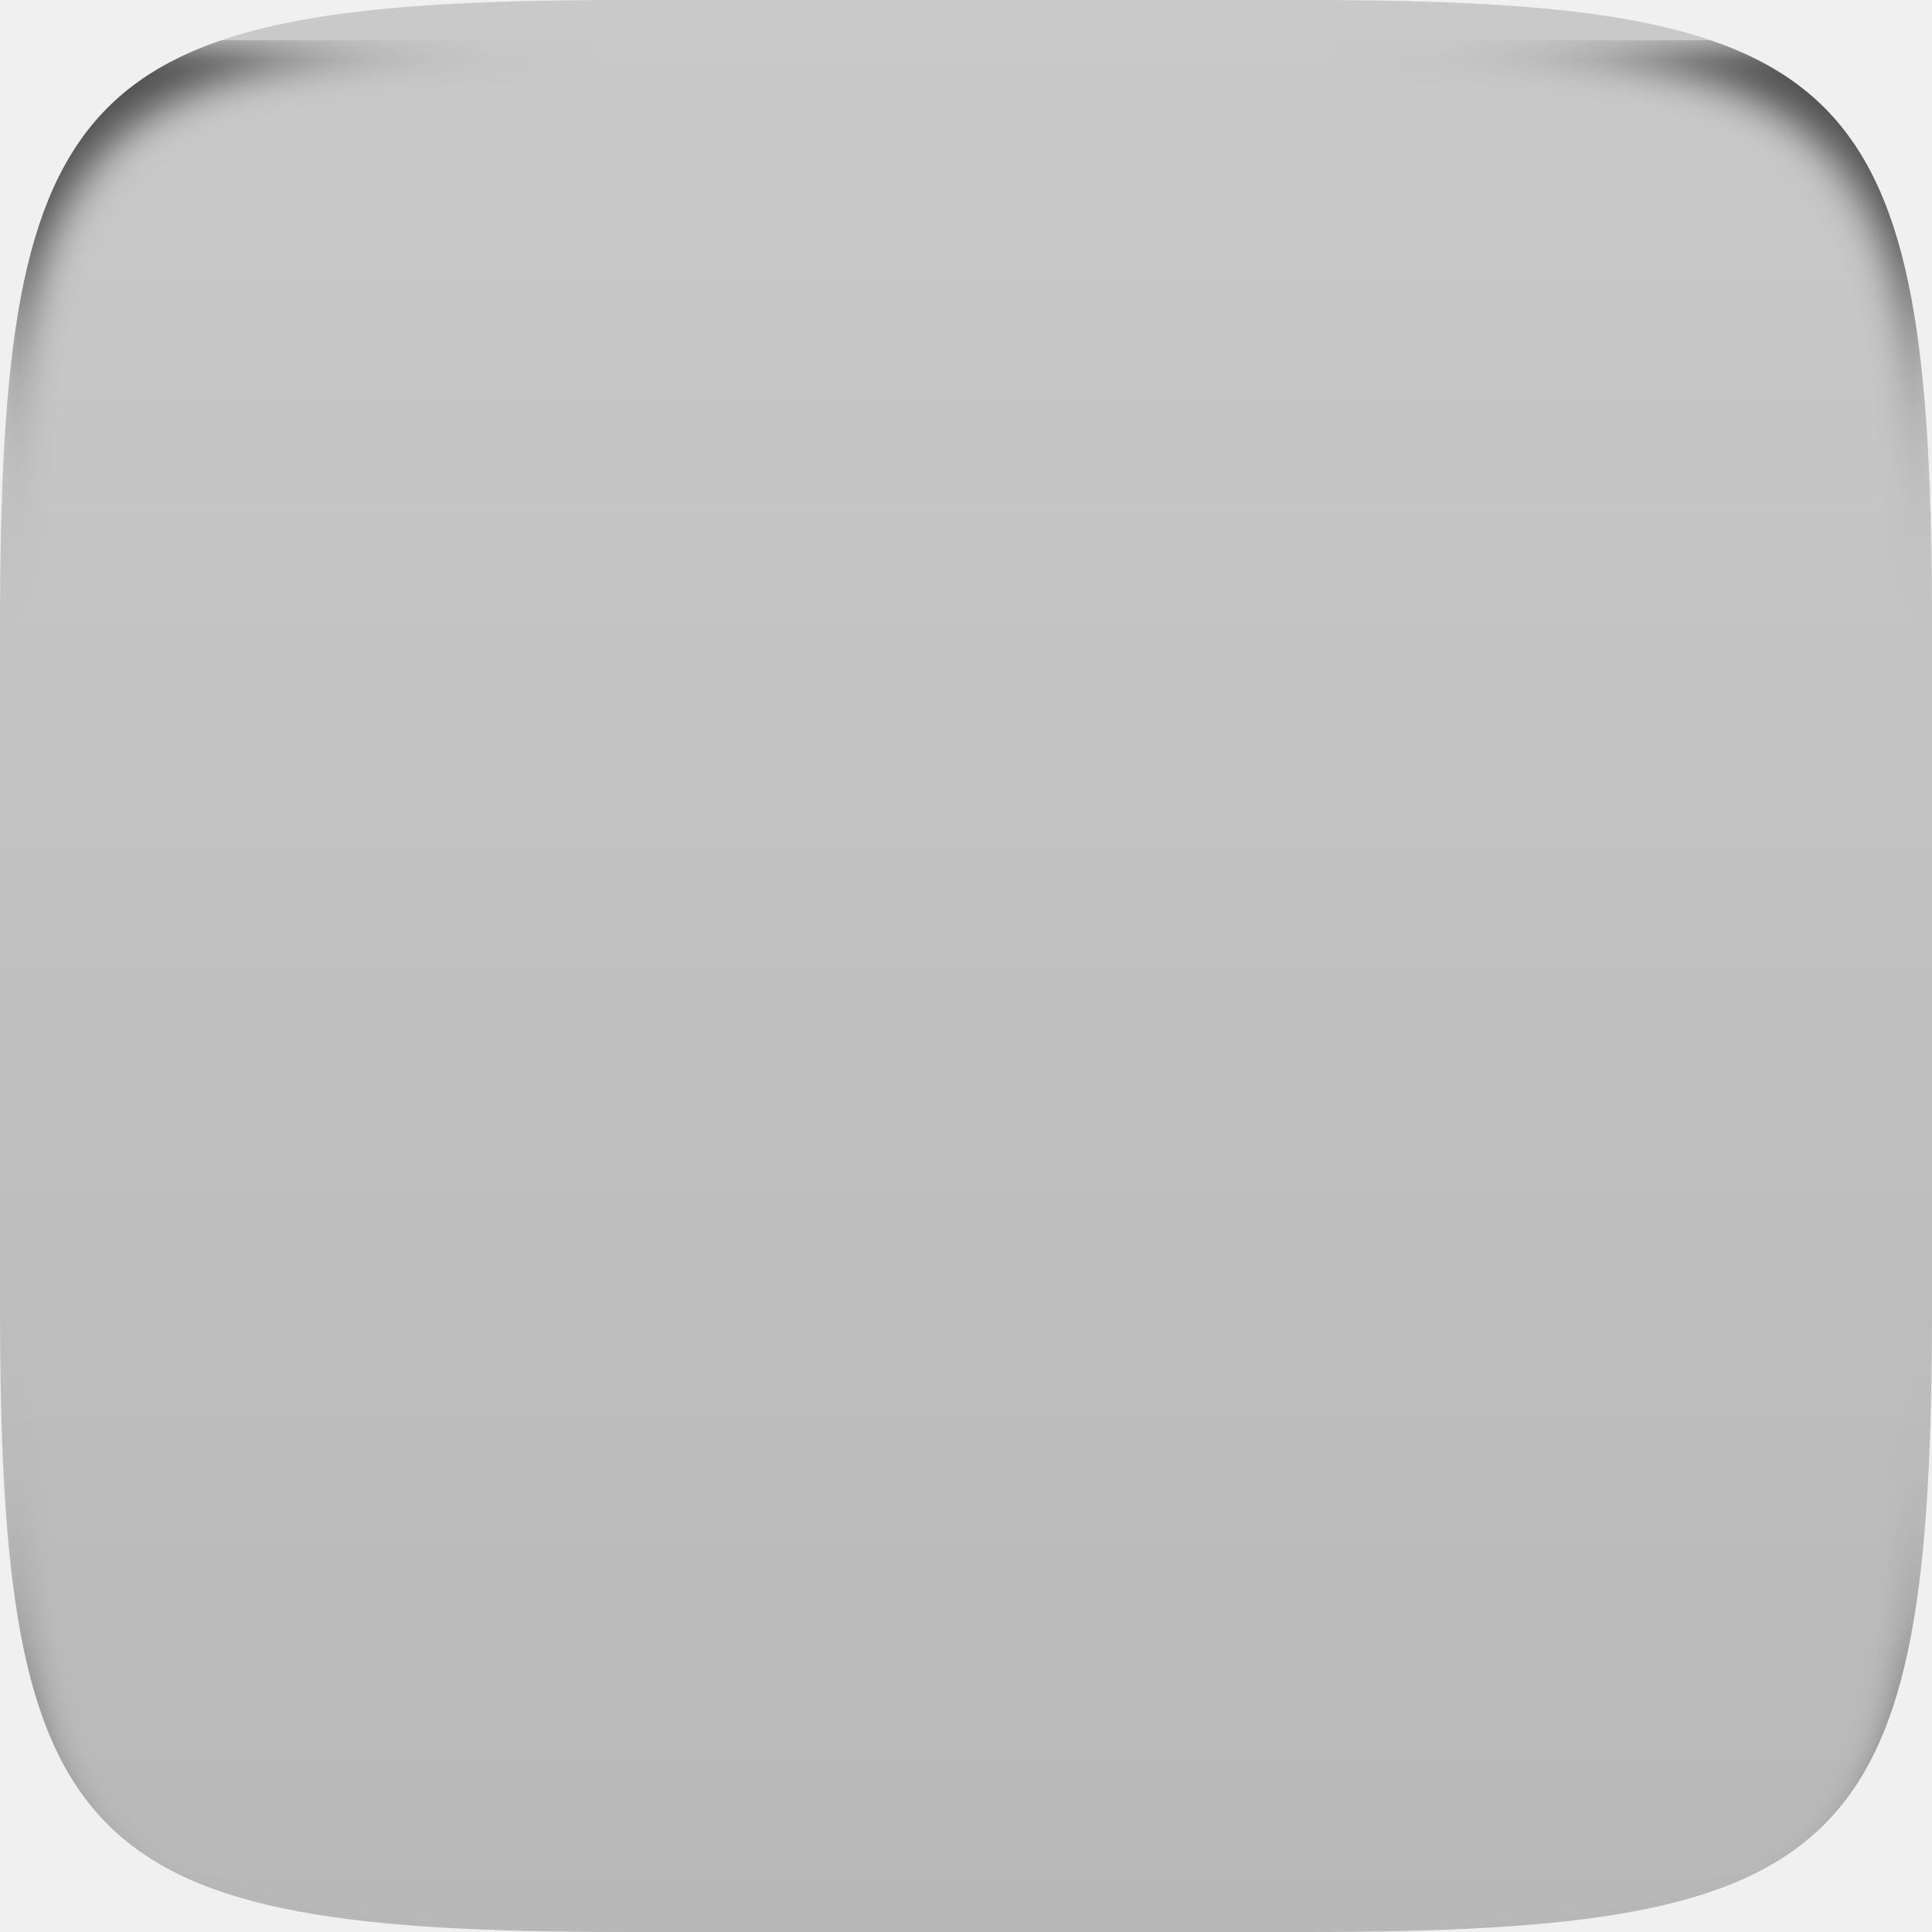
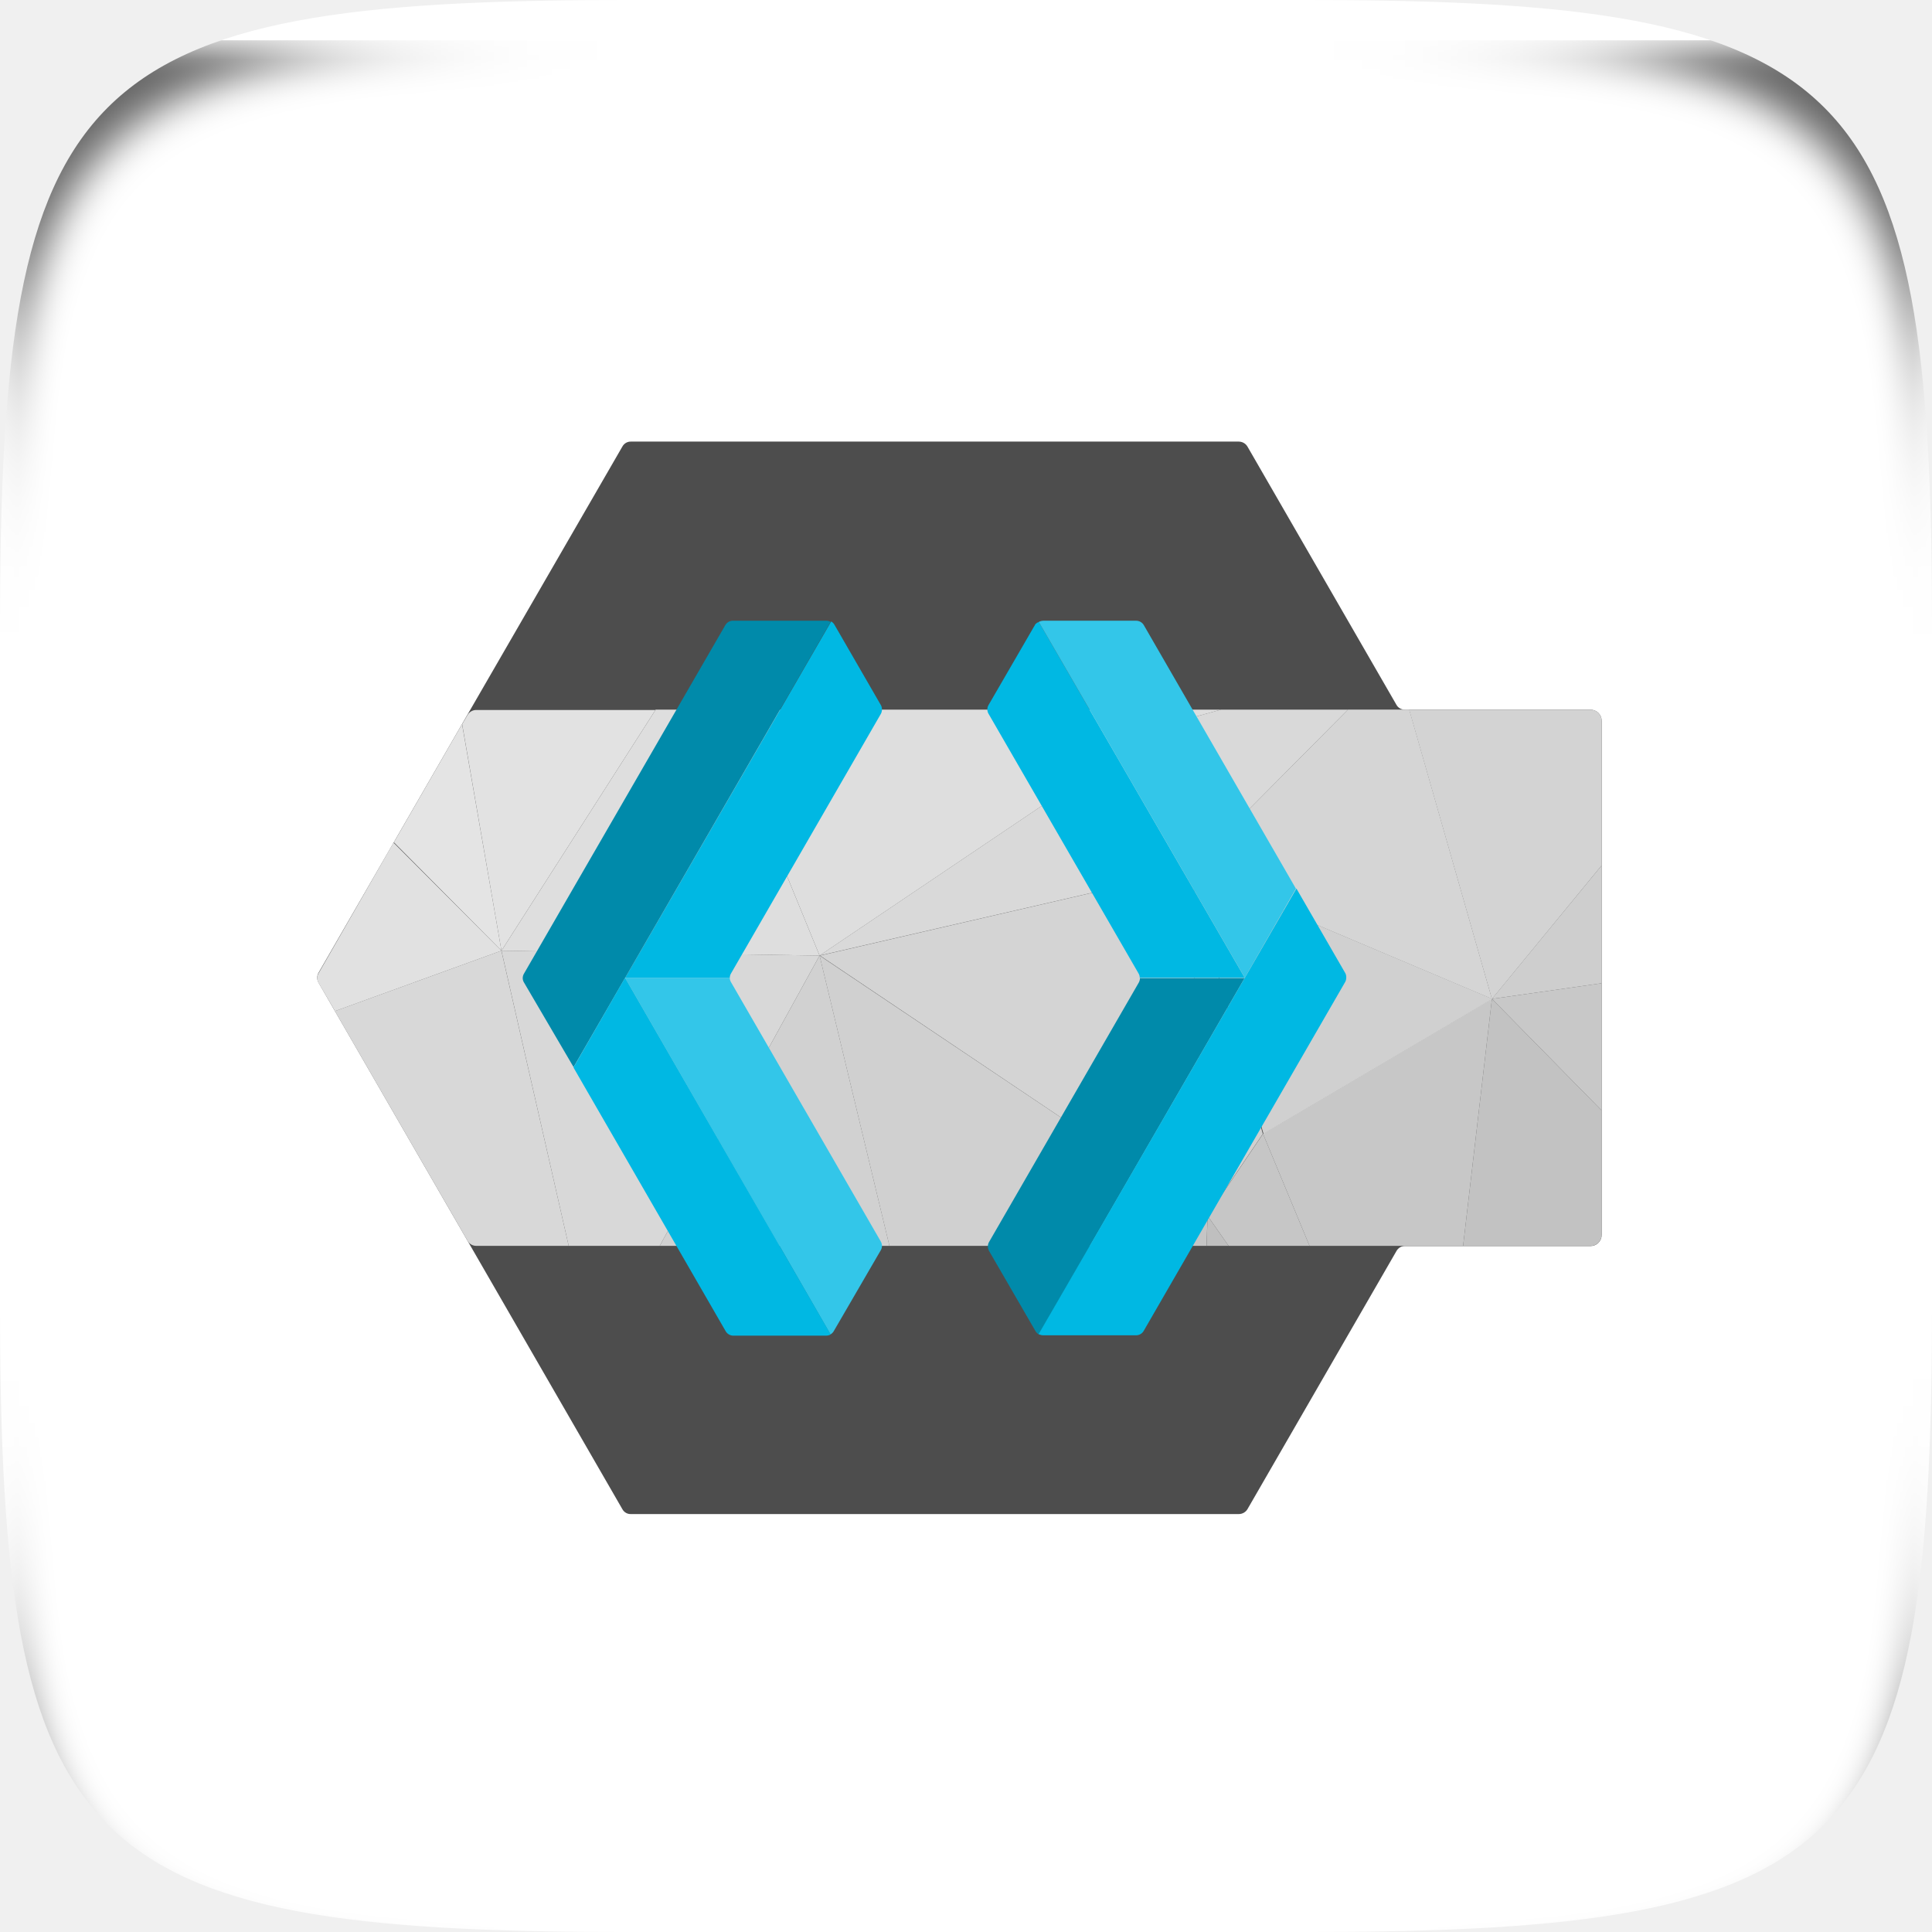
- <svg xmlns="http://www.w3.org/2000/svg" xmlns:xlink="http://www.w3.org/1999/xlink" width="96" height="96" id="svg6517" version="1.1">
+ <svg xmlns="http://www.w3.org/2000/svg" width="96" height="96" id="svg6517" version="1.1">
  <defs id="defs6519">
-     <linearGradient xlink:href="#Background" id="linearGradient6461" gradientUnits="userSpaceOnUse" x1="0" y1="970.295" x2="144" y2="970.295" gradientTransform="matrix(0,-0.6666667,0.6660448,0,-866.2599,731.2908)" />
    <linearGradient id="Background">
      <stop id="stop4178" offset="0" style="stop-color:#b8b8b8;stop-opacity:1" />
      <stop id="stop4180" offset="1" style="stop-color:#c9c9c9;stop-opacity:1" />
    </linearGradient>
    <filter style="color-interpolation-filters:sRGB;" id="filter1121">
      <feFlood flood-opacity="0.6" flood-color="rgb(0,0,0)" result="flood" id="feFlood1123" />
      <feComposite in="flood" in2="SourceGraphic" operator="out" result="composite1" id="feComposite1125" />
      <feGaussianBlur in="composite1" stdDeviation="1" result="blur" id="feGaussianBlur1127" />
      <feOffset dx="0" dy="2" result="offset" id="feOffset1129" />
      <feComposite in="offset" in2="SourceGraphic" operator="atop" result="composite2" id="feComposite1131" />
    </filter>
    <filter style="color-interpolation-filters:sRGB;" id="filter950">
      <feFlood flood-opacity="0.25" flood-color="rgb(0,0,0)" result="flood" id="feFlood952" />
      <feComposite in="flood" in2="SourceGraphic" operator="in" result="composite1" id="feComposite954" />
      <feGaussianBlur in="composite1" stdDeviation="1" result="blur" id="feGaussianBlur956" />
      <feOffset dx="0" dy="1" result="offset" id="feOffset958" />
      <feComposite in="SourceGraphic" in2="offset" operator="over" result="composite2" id="feComposite960" />
    </filter>
    <clipPath clipPathUnits="userSpaceOnUse" id="clipPath873">
      <g transform="matrix(0,-0.6666667,0.6660448,0,-258.2599,677)" id="g875" style="fill:#ff00ff;fill-opacity:1;stroke:none;display:inline">
        <path style="fill:#ff00ff;fill-opacity:1;stroke:none;display:inline" d="m 46.703,898.228 50.595,0 C 138.162,898.228 144,904.065 144,944.926 l 0,50.738 c 0,40.861 -5.838,46.698 -46.703,46.698 l -50.595,0 C 5.838,1042.362 0,1036.525 0,995.664 L 0,944.926 C 0,904.065 5.838,898.228 46.703,898.228 Z" id="path877" />
      </g>
    </clipPath>
    <filter id="filter891">
      <feGaussianBlur stdDeviation="0.72" id="feGaussianBlur893" />
    </filter>
+     <linearGradient x1="17.66" y1="300.84" gradientTransform="matrix(1.275007,0,0,1.275007,-99.32586,-460.1563)" x2="584.47" gradientUnits="userSpaceOnUse" y2="300.84" id="linearGradient7379">
+       <stop id="stop5148" offset="0" stop-color="#e6e6e6" />
+       <stop id="stop5150" offset="1" stop-color="#595959" />
+     </linearGradient>
  </defs>
  <g id="layer1" transform="translate(268,-635.2908)" style="display:inline">
-     <path style="fill:url(#linearGradient6461);fill-opacity:1;stroke:none;display:inline;filter:url(#filter1121)" d="m -268,700.156 0,-33.73 c 0,-27.243 3.888,-31.135 31.103,-31.135 l 33.794,0 c 27.215,0 31.103,3.892 31.103,31.135 l 0,33.73 c 0,27.243 -3.888,31.135 -31.103,31.135 l -33.794,0 C -264.112,731.291 -268,727.399 -268,700.156 Z" id="path6455" />
+     <path style="display:inline;fill:#ffffff;fill-opacity:1;stroke:none;filter:url(#filter1121)" d="m -268,700.156 0,-33.73 c 0,-27.243 3.888,-31.135 31.103,-31.135 l 33.794,0 c 27.215,0 31.103,3.892 31.103,31.135 l 0,33.73 c 0,27.243 -3.888,31.135 -31.103,31.135 l -33.794,0 c -27.215,0 -31.103,-3.892 -31.103,-31.135 z" id="path6455" />
  </g>
-   <g id="layer3" style="display:inline" />
+   <g id="layer3" style="display:inline">
+     <g id="g5591" transform="matrix(0.3649387,0,0,0.3649387,87.2753,76.92347)">
+       <path d="m -47.861,-114.164 c -0.479,0.015 -0.928,-0.244 -1.158,-0.664 l -20.288,-35.166 c -0.25,-0.415 -0.699,-0.664 -1.188,-0.664 l -82.744,0 c -0.484,-0.015 -0.932,0.244 -1.163,0.664 l -21.083,36.488 -20.298,35.175 c -0.235,0.415 -0.235,0.923 0,1.338 l 20.298,35.163 21.079,36.538 c 0.23,0.42 0.679,0.679 1.157,0.659 l 82.759,0 c 0.489,0.005 0.938,-0.249 1.188,-0.659 l 20.298,-35.166 c 0.234,-0.425 0.679,-0.679 1.161,-0.664 l 25.26,0 c 0.4,0 0.785,-0.161 1.069,-0.445 0.288,-0.283 0.444,-0.669 0.444,-1.074 l 0,-69.995 c 0,-0.405 -0.156,-0.791 -0.444,-1.075 -0.284,-0.283 -0.669,-0.444 -1.069,-0.444 l -25.274,0 0,-0.01 z" id="path18" style="fill:#4d4d4d" />
+       <path d="m -170.873,-81.339 -22.666,8.228 -2.231,-3.829 c -0.254,-0.41 -0.254,-0.928 0,-1.338 l 10.2,-17.774 14.698,14.713 z" id="path40" style="fill:#e1e1e1" />
+       <path d="m -36.011,-74.777 14.941,-2.129 0,17.329 -14.941,-15.2 z" id="path238" style="fill:#c8c8c8" />
+       <path d="m -36.011,-74.777 14.941,15.2 0,16.929 c 0,0.83 -0.664,1.499 -1.489,1.504 l -17.378,0 3.925,-33.633 z" id="path242" style="fill:#c2c2c2" />
+       <path d="m -36.011,-74.777 -3.925,33.623 -20.914,0 -6.333,-15.249 31.171,-18.374 z" id="path246" style="fill:#c7c7c7" />
+       <path d="m -36.011,-74.777 14.941,-18.179 0,16.05 -14.941,2.129 z" id="path248" style="fill:#cecece" />
+       <path d="m -21.073,-112.652 0,19.703 -14.941,18.193 -11.269,-39.399 24.698,0 c 0.83,0 1.509,0.674 1.513,1.504 z" id="path252" style="fill:#d3d3d3" />
+       <path d="m -60.848,-41.152 -11.025,0 -2.856,-4.091 7.549,-11.158 6.333,15.249 z" id="path256" style="fill:#c6c6c6" />
+       <path d="m -36.011,-74.777 -41.348,-17.481 21.754,-21.914 8.335,0 11.259,39.395 z" id="path258" style="fill:#d5d5d5" />
+       <path d="m -77.311,-92.252 10.2,35.855 31.178,-18.374 -41.378,-17.481 z" id="path260" style="fill:#d0d0d0" />
+       <path d="m -71.873,-41.152 -2.984,0 0.128,-4.091 2.856,4.091 z" id="path262" style="fill:#bfbfbf" />
+       <path d="m -55.611,-114.164 -21.754,21.914 -3.925,-19.594 8.389,-2.32 17.29,0 z" id="path264" style="fill:#d9d9d9" />
+       <path d="m -77.311,-92.252 -50.195,11.578 52.749,35.435 -2.554,-47.013 z" id="path266" style="fill:#d4d4d4" />
+       <path d="m -77.311,-92.252 2.554,47.013 7.549,-11.158 -10.103,-35.855 z" id="path268" style="fill:#d0d0d0" />
+       <path d="m -81.286,-111.852 -46.27,31.171 50.244,-11.578 -3.974,-19.594 z" id="path270" style="fill:#d9d9d9" />
+       <path d="m -127.557,-80.677 -21.768,39.526 -12.393,0 -9.155,-40.19 43.315,0.664 z" id="path272" style="fill:#d8d8d8" />
+       <path d="m -149.873,-114.164 -21,32.828 -5.353,-30.855 0.753,-1.274 c 0.249,-0.401 0.689,-0.645 1.157,-0.65 l 24.443,0 0,-0.049 z" id="path274" style="fill:#e2e2e2" />
+       <path d="m -161.718,-41.152 -12.584,0 c -0.487,0.005 -0.941,-0.254 -1.186,-0.679 l -18.066,-31.284 22.671,-8.228 9.165,40.19 z" id="path276" style="fill:#d8d8d8" />
+       <path d="m -170.873,-81.339 -14.649,-14.761 9.283,-16.094 5.366,30.855 z" id="path278" style="fill:#e4e4e4" />
+       <path d="m -104.632,-114.164 -36.646,0 13.721,33.491 46.27,-31.171 -13.951,-2.32 -9.394,0 z" id="path280" style="fill:#dedede" />
+       <path d="m -147.001,-114.164 -2.871,0 -21,32.828 43.315,0.664 -13.721,-33.491 -5.723,0 z" id="path282" style="fill:#dedede" />
+       <path d="m -84.811,-41.152 9.946,0 0.128,-4.091 -10.074,4.091 z" id="path284" style="fill:#c5c5c5" />
+       <path d="m -74.736,-45.239 -52.823,-35.435 9.511,39.526 33.238,0 10.074,-4.091 z" id="path286" style="fill:#d0d0d0" />
+       <path d="m -149.325,-41.152 31.279,0 -9.511,-39.526 -21.768,39.526 z" id="path288" style="fill:#d1d1d1" />
+       <path d="m -81.148,-114.164 -0.136,2.32 8.389,-2.32 -8.253,0 z" id="path300" style="fill:#dddddd" />
+       <path d="m -95.239,-114.164 13.951,2.32 -1.29,-2.32 -12.661,0 z" id="path302" style="fill:#e3e3e3" />
+       <path d="m -82.573,-114.164 1.29,2.32 0.136,-2.32 -1.426,0 z" id="path304" style="fill:#e2e2e2" />
+       <path d="m -119.247,-113.527 -20.4,35.338 c -0.087,0.166 -0.136,0.353 -0.136,0.538 l -14.244,0 28.048,-48.515 c 0.175,0.098 0.321,0.239 0.425,0.41 l 6.371,11.03 c 0.181,0.385 0.156,0.835 -0.064,1.196 z" id="path306" style="fill:#00b8e3" />
+       <path d="m -119.271,-40.477 -6.378,10.976 c -0.107,0.171 -0.259,0.313 -0.429,0.411 l -27.965,-48.563 14.259,0 c -0.005,0.19 0.044,0.381 0.136,0.548 l 20.4,35.316 c 0.255,0.406 0.245,0.924 -0.024,1.314 z" id="path308" style="fill:#33c6e9" />
+       <path d="m -126.044,-126.102 -27.984,48.45 -7.026,12.163 -6.783,-11.576 c -0.092,-0.166 -0.141,-0.356 -0.141,-0.548 0.005,-0.2 0.054,-0.4 0.156,-0.576 l 6.793,-11.768 20.63,-35.698 c 0.214,-0.381 0.615,-0.616 1.044,-0.616 l 12.661,0 c 0.23,0 0.455,0.054 0.65,0.166 z" id="path310" style="fill:#008aaa" />
+       <path d="m -126.044,-29.089 c -0.181,0.102 -0.386,0.16 -0.596,0.165 l -12.661,0 c -0.434,0 -0.835,-0.234 -1.045,-0.61 l -18.856,-32.666 -1.866,-3.238 7.026,-12.216 27.999,48.565 z" id="path312" style="fill:#00b8e3" />
+       <path d="m -69.661,-77.652 -28.048,48.563 c -0.171,-0.103 -0.318,-0.24 -0.425,-0.411 l -6.373,-11 c -0.18,-0.356 -0.18,-0.776 0,-1.134 l 20.401,-35.346 c 0.108,-0.185 0.166,-0.395 0.166,-0.61 l 14.276,0 0,-0.064 z" id="path314" style="fill:#008aaa" />
+       <path d="m -55.848,-77.652 c 0,0.215 -0.054,0.425 -0.166,0.61 l -27.436,47.51 c -0.22,0.346 -0.605,0.561 -1.02,0.561 l -12.646,0 c -0.215,-0.005 -0.425,-0.062 -0.616,-0.166 l 28.076,-48.515 7.026,-12.149 6.67,11.549 c 0.089,0.185 0.128,0.395 0.113,0.6 z" id="path316" style="fill:#00b8e3" />
+       <path d="m -69.661,-77.652 -14.306,0 c 0,-0.21 -0.054,-0.42 -0.166,-0.6 L -104.529,-113.556 c -0.249,-0.39 -0.249,-0.884 0,-1.274 l 6.371,-10.991 c 0.128,-0.122 0.279,-0.22 0.45,-0.284 l 28.036,48.45 z" id="path318" style="fill:#00b8e3" />
+       <path d="m -62.698,-89.789 -6.963,12.138 -28.048,-48.45 c 0.185,-0.102 0.395,-0.161 0.61,-0.166 l 12.646,0 c 0.415,0 0.801,0.215 1.021,0.562 l 20.733,35.918 z" id="path320" style="fill:#33c6e9" />
+     </g>
+   </g>
  <g id="layer2" style="display:none">
    <g style="display:inline" transform="translate(-340,-581)" id="g4394" clip-path="none">
      <g id="g855">
        <g id="g870" clip-path="url(#clipPath873)" style="opacity:0.6;filter:url(#filter891)">
          <path transform="matrix(1.499999,0,0,1.499999,-29.99979,-237.5428)" d="m 264,552.362 a 12,12 0 1 1 -24,0 A 12,12 0 1 1 264,552.362 Z" id="path844" style="color:#000000;fill:#000000;fill-opacity:1;fill-rule:nonzero;stroke:none;stroke-width:4;marker:none;visibility:visible;display:inline;overflow:visible;enable-background:accumulate" />
        </g>
        <g id="g862">
          <path style="color:#000000;fill:#f5f5f5;fill-opacity:1;fill-rule:nonzero;stroke:none;stroke-width:4;marker:none;visibility:visible;display:inline;overflow:visible;enable-background:accumulate" id="path4398" d="m 264,552.362 a 12,12 0 1 1 -24,0 A 12,12 0 1 1 264,552.362 Z" transform="matrix(1.499999,0,0,1.499999,-29.99979,-238.5428)" />
          <path transform="matrix(1.25,0,0,1.25,33,-100.4527)" d="m 264,552.362 a 12,12 0 1 1 -24,0 A 12,12 0 1 1 264,552.362 Z" id="path4400" style="color:#000000;fill:#dd4814;fill-opacity:1;fill-rule:nonzero;stroke:none;stroke-width:4;marker:none;visibility:visible;display:inline;overflow:visible;enable-background:accumulate" />
          <path style="color:#000000;fill:#f5f5f5;fill-opacity:1;fill-rule:nonzero;stroke:none;stroke-width:3;marker:none;visibility:visible;display:inline;overflow:visible;enable-background:accumulate" id="path4459" d="m 669.817,595.777 c -0.391,0.226 -3.626,-1.903 -4.076,-1.951 -0.449,-0.047 -4.057,1.363 -4.392,1.061 -0.336,-0.302 0.69,-4.037 0.596,-4.479 -0.094,-0.442 -2.55,-3.437 -2.366,-3.85 0.184,-0.413 4.053,-0.592 4.444,-0.818 0.391,-0.226 2.481,-3.487 2.93,-3.44 0.449,0.047 1.815,3.671 2.151,3.974 0.336,0.302 4.083,1.282 4.177,1.724 0.094,0.442 -2.931,2.861 -3.115,3.274 C 669.982,591.684 670.209,595.551 669.817,595.777 Z" transform="matrix(1.511423,-0.1636638,0.1636638,1.511423,-755.3735,-191.9365)" />
        </g>
      </g>
    </g>
  </g>
</svg>
